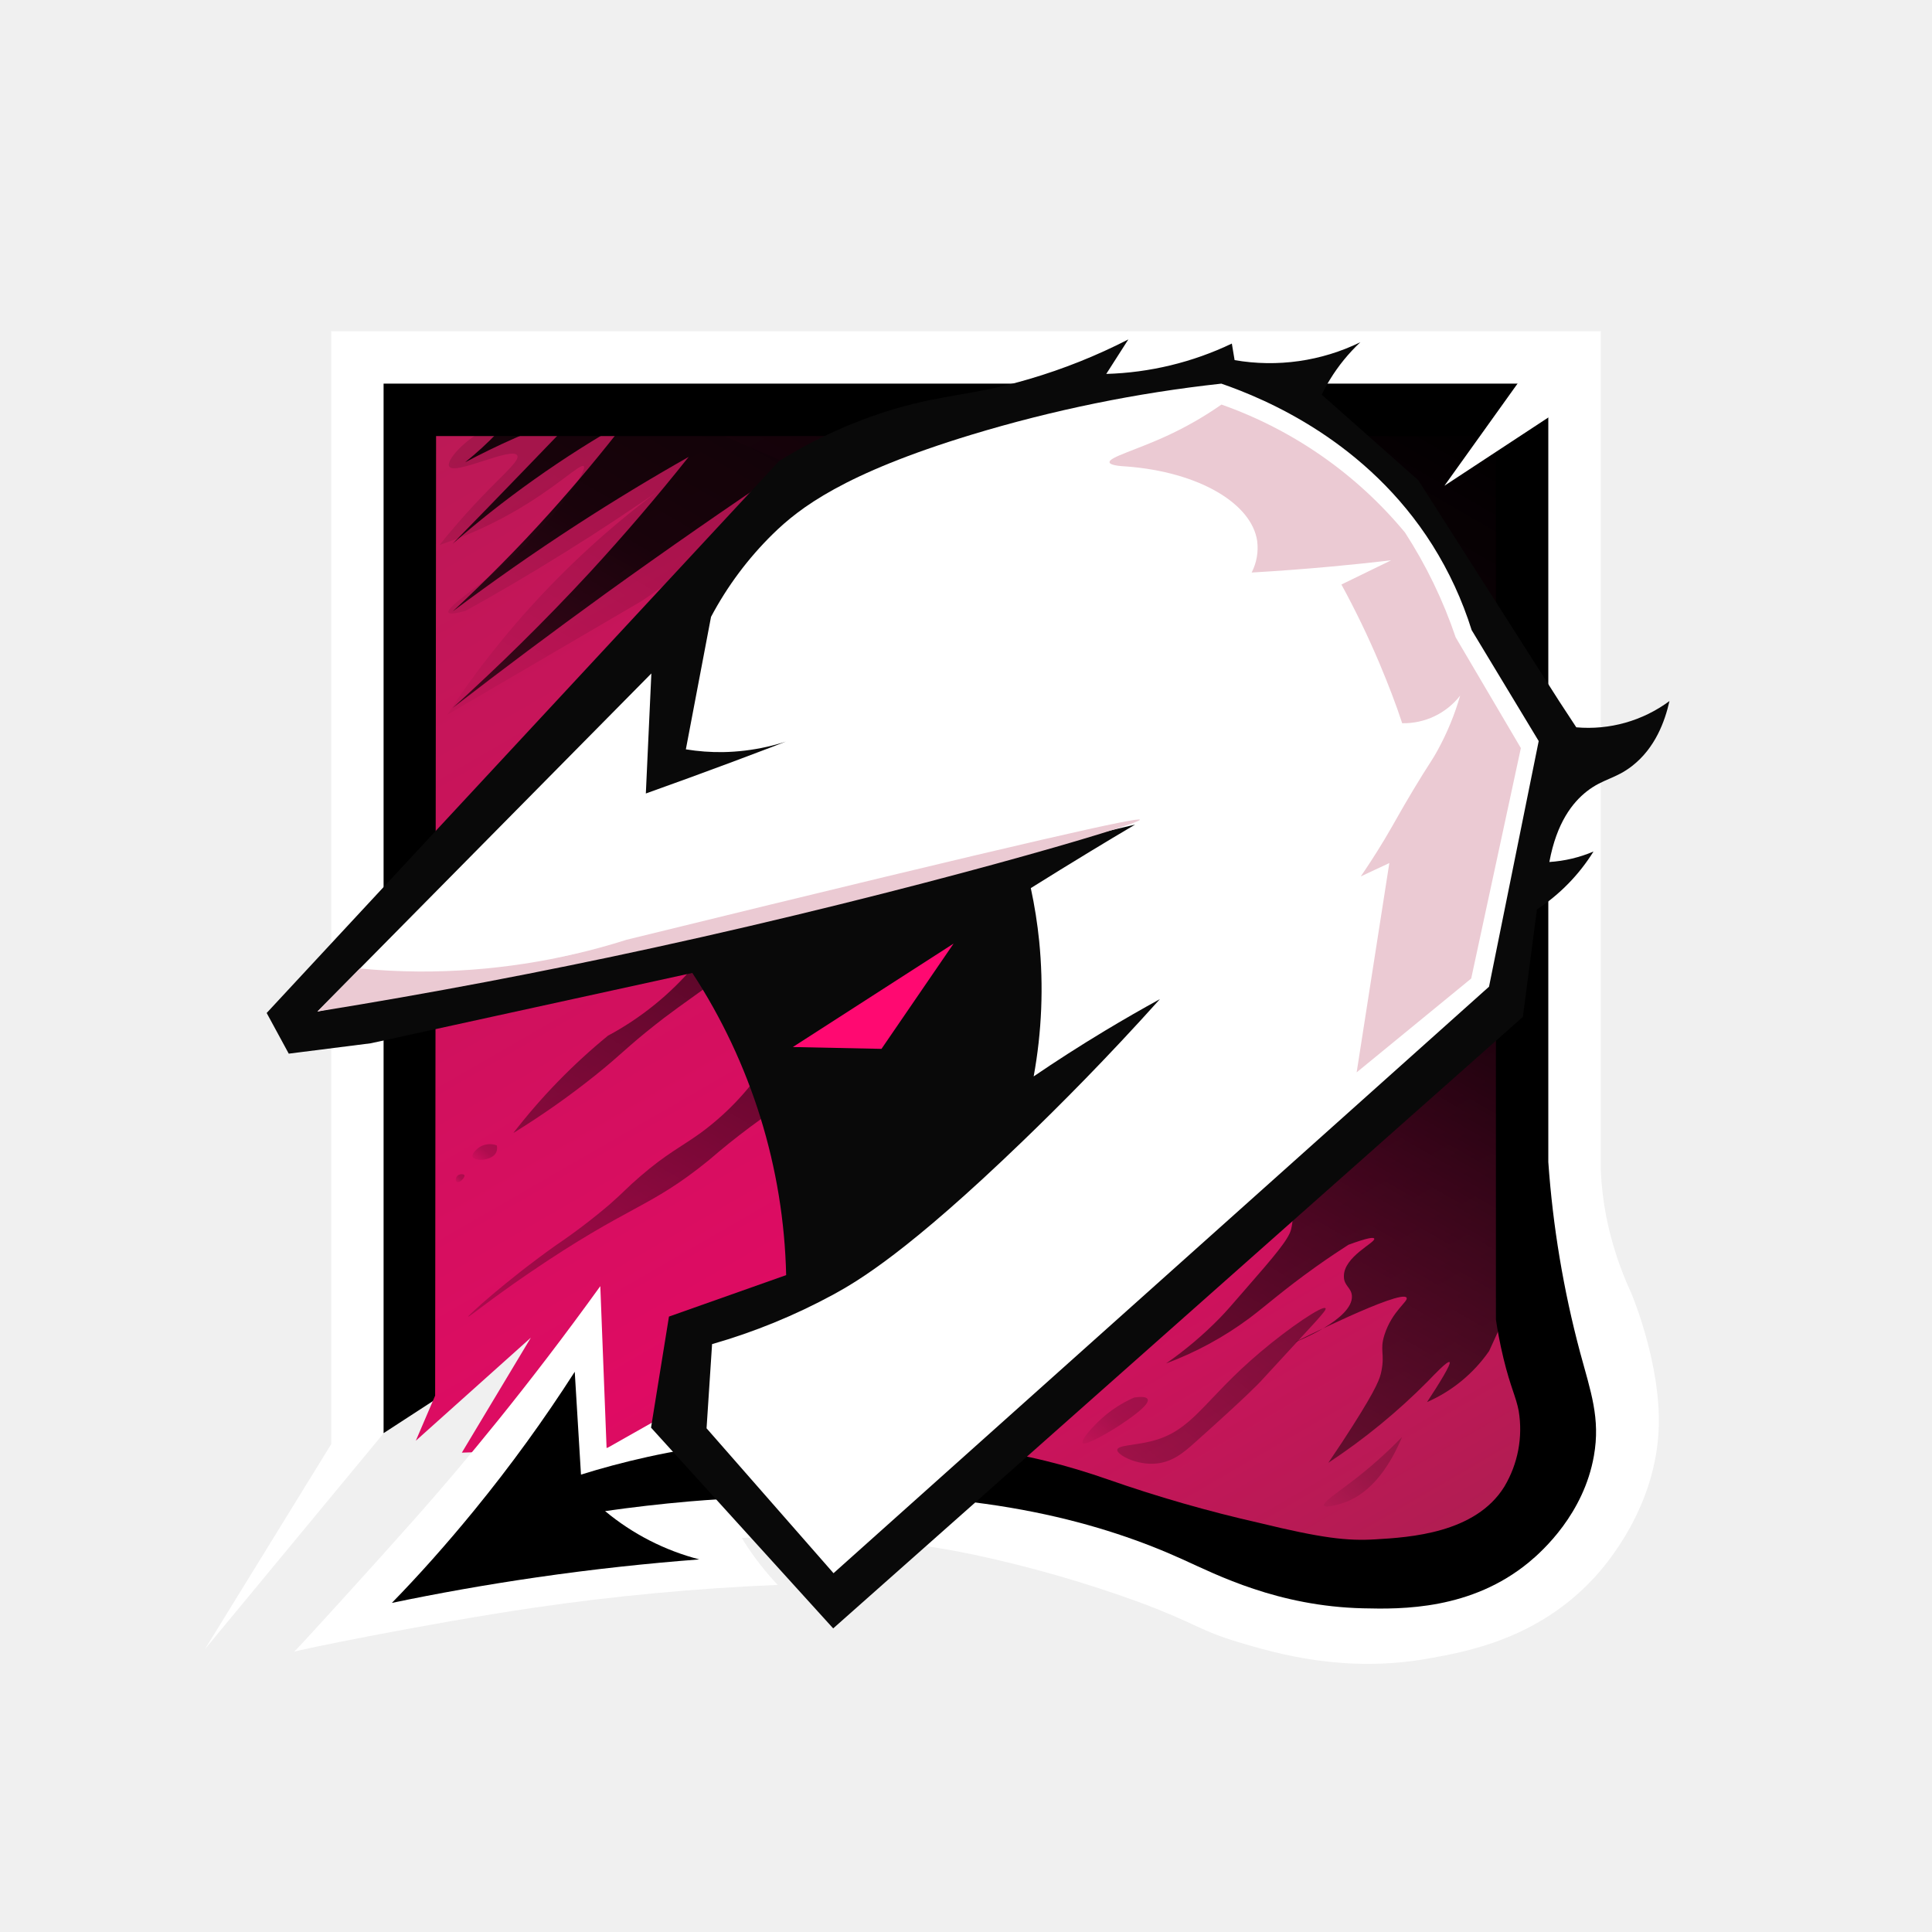
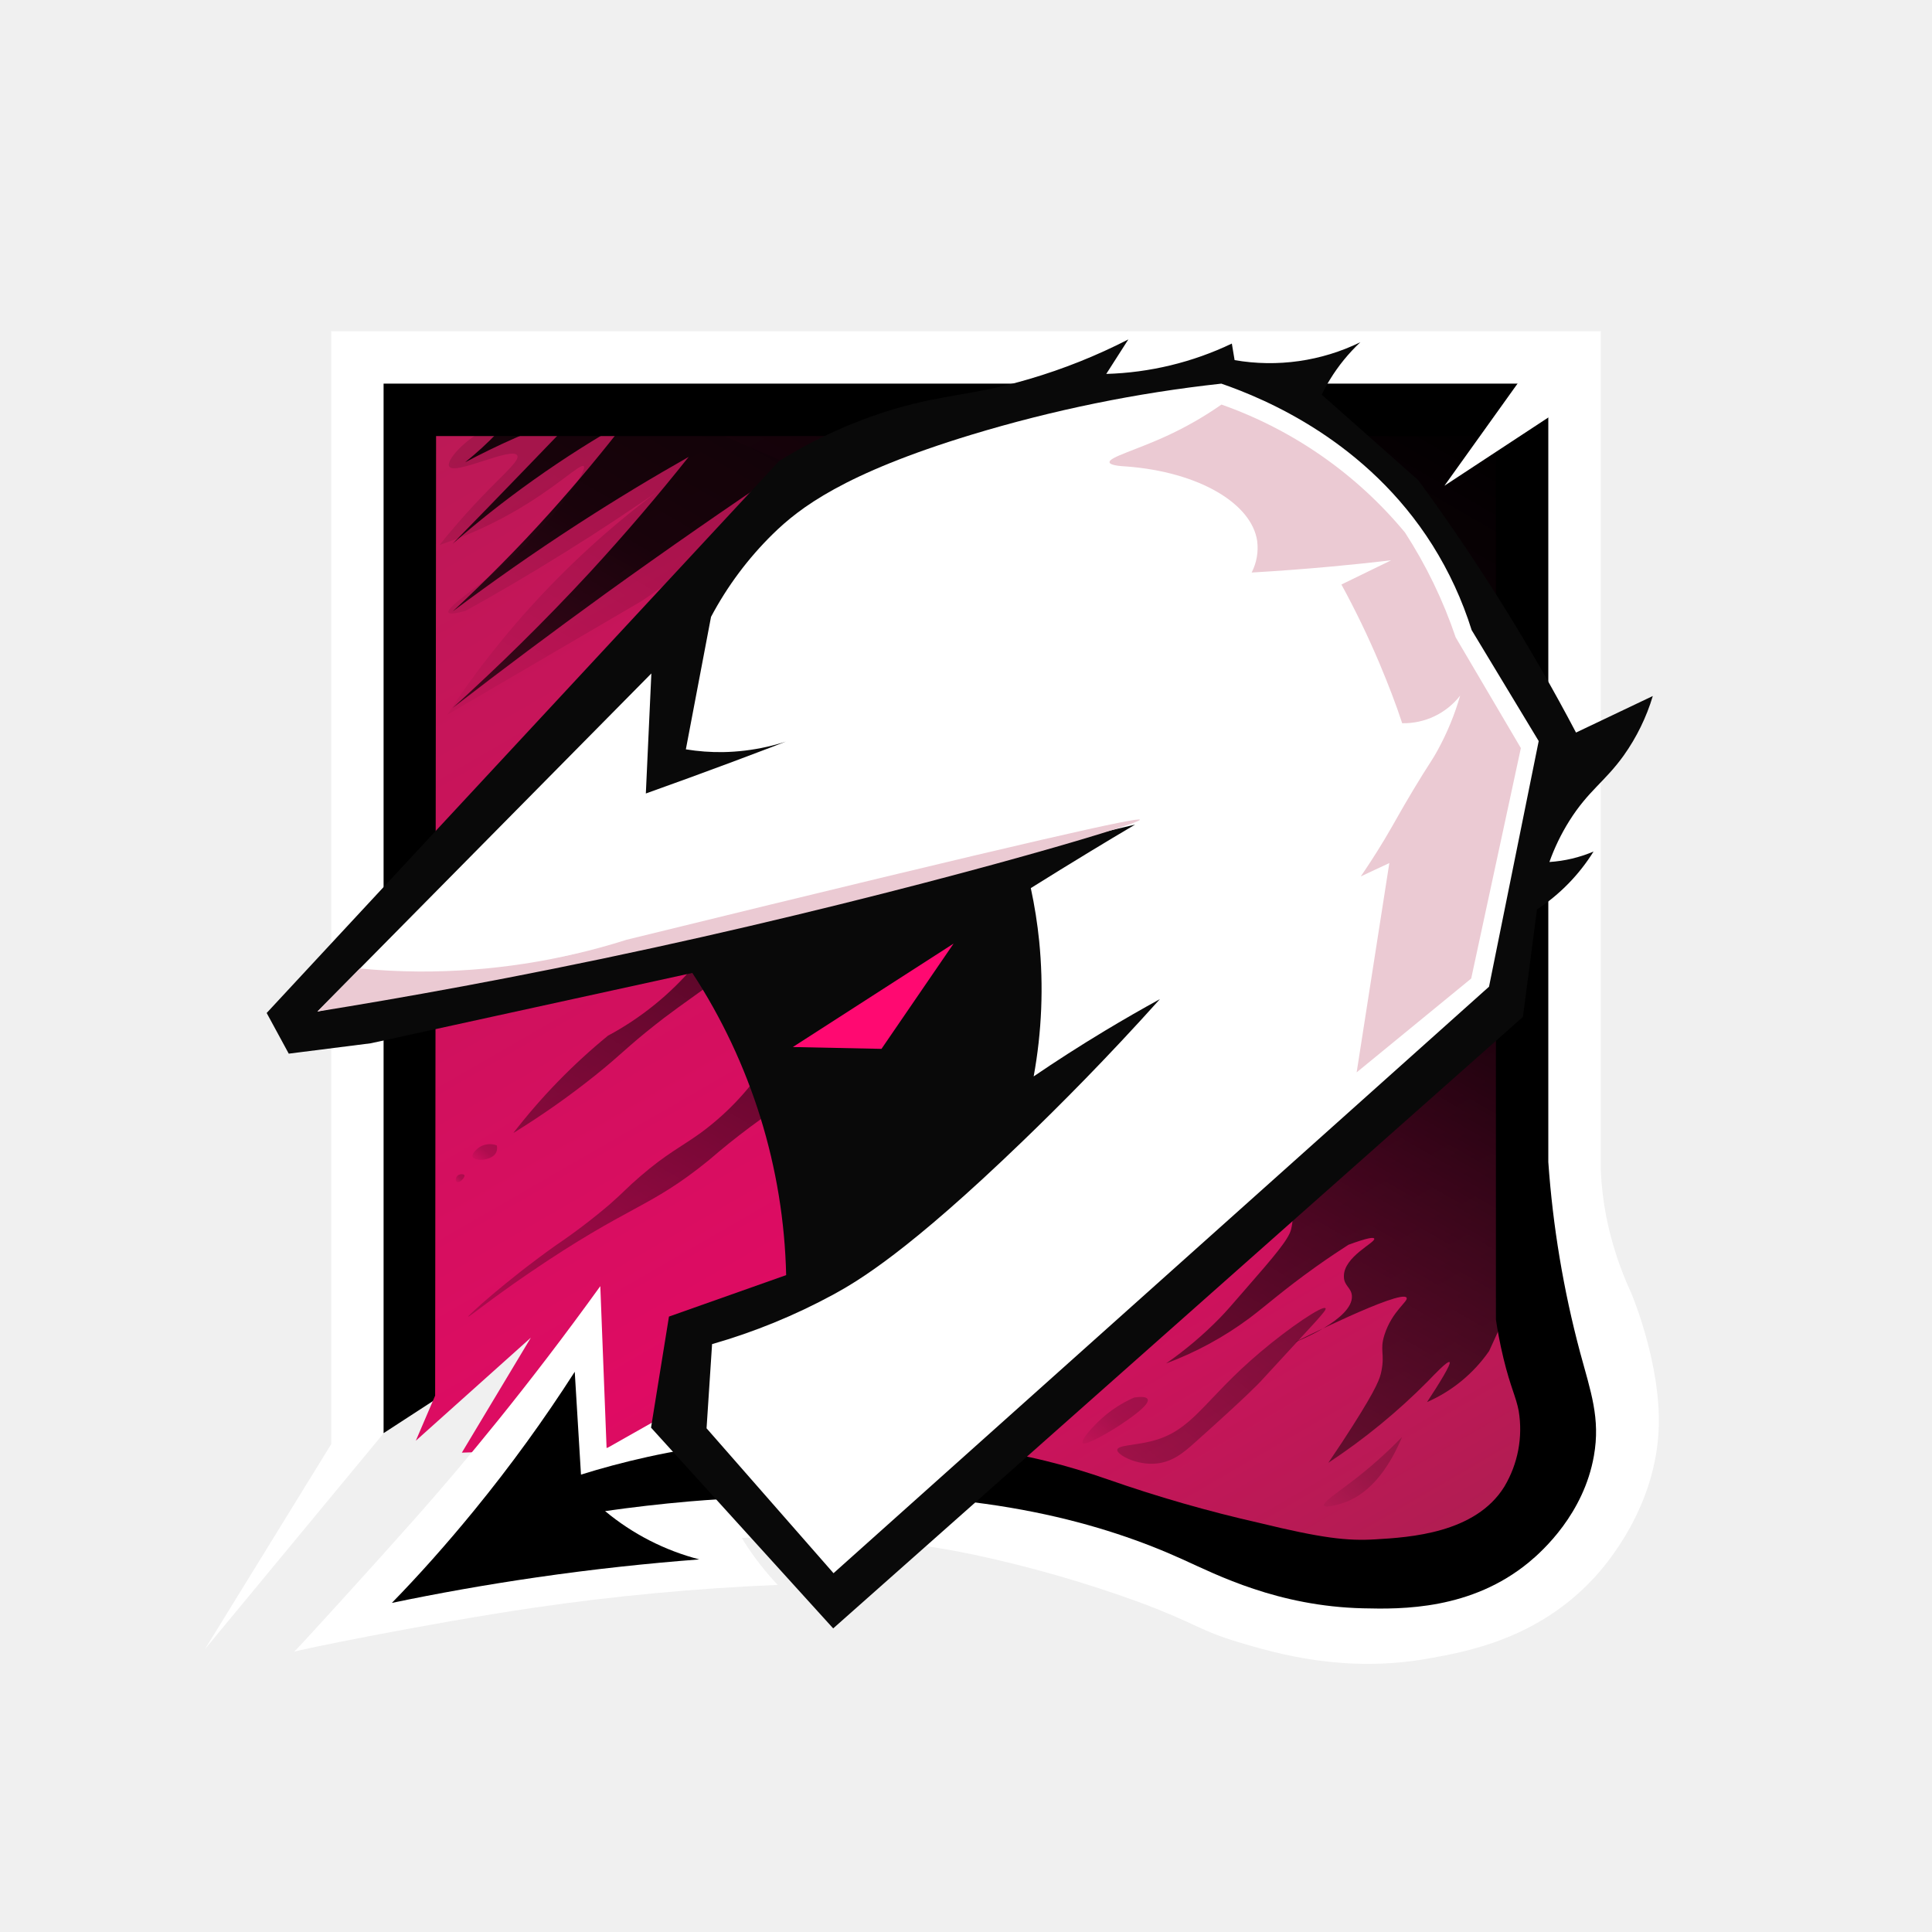
<svg xmlns="http://www.w3.org/2000/svg" xmlns:xlink="http://www.w3.org/1999/xlink" viewBox="0 0 350 350">
  <defs>
-     <linearGradient id="c" x1="110.22" y1="60.97" x2="241.95" y2="289.14" gradientUnits="userSpaceOnUse">
+     <linearGradient id="New_Gradient_Swatch_3" x1="110.22" y1="60.97" x2="241.95" y2="289.14" gradientUnits="userSpaceOnUse">
      <stop offset="0" stop-color="#bc1956" />
-       <stop offset=".64" stop-color="#df0b63" />
+       <stop offset="0.64" stop-color="#df0b63" />
      <stop offset="1" stop-color="#b11d52" />
    </linearGradient>
-     <linearGradient id="b" x1="121.79" y1="259.88" x2="239.62" y2="55.79" gradientUnits="userSpaceOnUse">
-       <stop offset="0" stop-opacity=".2" />
-       <stop offset=".58" stop-opacity=".85" />
+     <linearGradient id="linear-gradient" x1="121.79" y1="259.88" x2="239.62" y2="55.79" gradientUnits="userSpaceOnUse">
+       <stop offset="0" stop-opacity="0.2" />
+       <stop offset="0.58" stop-opacity="0.85" />
      <stop offset="1" />
    </linearGradient>
-     <linearGradient id="a" x1="86.51" y1="210.39" x2="89.38" y2="206.98" gradientUnits="userSpaceOnUse">
-       <stop offset="0" stop-opacity=".2" />
-       <stop offset=".52" stop-opacity=".85" />
+     <linearGradient id="linear-gradient-2" x1="86.51" y1="210.39" x2="89.38" y2="206.98" gradientUnits="userSpaceOnUse">
+       <stop offset="0" stop-opacity="0.2" />
+       <stop offset="0.52" stop-opacity="0.85" />
      <stop offset="1" />
    </linearGradient>
-     <linearGradient id="d" x1="82.69" y1="214.08" x2="83.89" y2="212.66" xlink:href="#a" />
-     <linearGradient id="e" x1="197.62" y1="262.64" x2="206.4" y2="252.17" xlink:href="#a" />
-     <linearGradient id="f" x1="207.04" y1="266.88" x2="235.42" y2="233.05" gradientUnits="userSpaceOnUse">
-       <stop offset="0" stop-opacity=".2" />
-       <stop offset="1" stop-opacity=".4" />
+     <linearGradient id="linear-gradient-3" x1="82.69" y1="214.08" x2="83.89" y2="212.66" xlink:href="#linear-gradient-2" />
+     <linearGradient id="linear-gradient-4" x1="197.62" y1="262.64" x2="206.4" y2="252.17" xlink:href="#linear-gradient-2" />
+     <linearGradient id="linear-gradient-5" x1="207.04" y1="266.88" x2="235.42" y2="233.05" gradientUnits="userSpaceOnUse">
+       <stop offset="0" stop-opacity="0.2" />
+       <stop offset="1" stop-opacity="0.4" />
    </linearGradient>
-     <linearGradient id="g" x1="87.28" y1="133.13" x2="122.82" y2="71.58" xlink:href="#b" />
-     <linearGradient id="h" x1="241.4" y1="274.09" x2="253.38" y2="259.81" xlink:href="#a" />
+     <linearGradient id="linear-gradient-6" x1="87.28" y1="133.13" x2="122.82" y2="71.58" xlink:href="#linear-gradient" />
+     <linearGradient id="linear-gradient-7" x1="241.4" y1="274.09" x2="253.38" y2="259.81" xlink:href="#linear-gradient-2" />
  </defs>
-   <path d="M176.38 281.63a158 158 0 0 0-44-2.87l-25.12-44-37.13 24.12-33 39.88L60 261.62V60h230v152a56.43 56.43 0 0 0 1 8.46 61.18 61.18 0 0 0 4.5 13.75c.26.62 5.34 12.82 5 24.25-.43 14.66-9.69 25.18-11.67 27.33-10.24 11.12-23.08 13.42-30.08 14.67-15.1 2.7-27.54-.9-34.5-3-7.23-2.18-7.21-3.23-18-7.26a225.14 225.14 0 0 0-29.87-8.57z" fill="#fff" />
-   <path d="M69.49 259.63V69.5h211v141a183.44 183.44 0 0 0 5.76 34.5c1.91 7.07 3.71 11.92 2.5 18.75-1.84 10.45-9.23 17.17-11.75 19.25-10.46 8.64-23 8.54-30.08 8.36-15.43-.37-26.47-6.05-32.67-8.86-13.94-6.33-35.44-12.71-67.5-11.5l-14.5-7.5L97 227.25l-12.31 22.5z" />
-   <path d="M200.67 268c-14.84-5.15-29.29-7.7-58.19-6.76l-58.81 1.92 12.5-20.83L75.33 261l3.5-8.17L79 79h192v160.05c.25 1.65.66 4.12 1.38 7.07 1.29 5.29 2.26 6.89 2.75 9.5a20.28 20.28 0 0 1-2.61 13.71c-5.24 8.45-17.15 9.17-23.36 9.54-5.09.31-9.65-.21-21.11-3a249.57 249.57 0 0 1-27.38-7.87z" fill="url(#c)" />
-   <path d="M108.75 233c-13.25 18.38-24.82 32.22-33.25 41.75-6.64 7.51-22.15 24.59-22.25 24.5 0-.21 24.12-5.15 43.5-8a426.45 426.45 0 0 1 44.14-4.13 51.75 51.75 0 0 1-10.51-16.49l-8.12-15.25-12.37 7z" fill="#fff" />
-   <path d="M147.58 271c-7.09 0-14.68.33-22.71 1-5.32.46-10.4 1.06-15.25 1.75a43.89 43.89 0 0 0 17.06 8.75c-9.28.71-19.11 1.75-29.44 3.25-9.24 1.34-18 2.91-26.25 4.63 4.88-5 9.93-10.66 15-16.87a269.33 269.33 0 0 0 18.13-25l1.13 18.63c3.68-1.15 7.72-2.25 12.08-3.21 4.81-1.06 9.34-1.79 13.5-2.29z" />
-   <g data-name="Layer 5">
-     <path d="M95.25 72.25a60 60 0 0 1-11 11.5c2.78-1.47 5.78-2.95 9-4.37 4.11-1.83 8.05-3.38 11.75-4.63q-5.1 5.31-10.25 10.63Q88.37 92 82 98.5c4.31-3.76 9.22-7.7 14.75-11.62a189 189 0 0 1 16.75-10.63 287.27 287.27 0 0 1-13.87 16.63c-6 6.67-11.95 12.61-17.62 17.88 7-5.23 14.54-10.56 22.75-15.87a393.47 393.47 0 0 1 20-12.12 383.007 383.007 0 0 1-17.87 20.88C98.39 112.84 90 121 82 128.25q13.33-10.31 27.75-20.75 16.66-12 32.75-22.75L125.75 175a53.68 53.68 0 0 1-15.62 12.63A108.41 108.41 0 0 0 93 205.25a146.84 146.84 0 0 0 14.75-10.37c5-4 5.58-5 11.13-9.37 1.48-1.17 3.91-3.06 15.25-11 4.45-3.12 8.45-5.89 11.88-8.25a139.32 139.32 0 0 1-3.37 14.5c-1.35 4.66-2.85 8.92-4.37 12.75a48.42 48.42 0 0 1-11.37 11.75c-3.35 2.42-6.19 3.75-11 7.92-2.43 2.09-2.72 2.61-5.45 5a110 110 0 0 1-9.88 7.51c-9 6.41-15.86 12.69-15.75 12.83s4.07-3.15 11-7.87c18.55-12.64 21.64-11.57 32.63-20.5a130.48 130.48 0 0 1 15.25-11.37c3-1.9 5.63-3.33 7.38-4.25l84.3 12.47a37.53 37.53 0 0 0-1.24 5.88c-.75 5.85.57 6.64-.26 9.87-.45 1.77-3 4.79-8.21 10.75-2.41 2.78-3.61 4.17-4.67 5.25a67.43 67.43 0 0 1-9.75 8.25 61 61 0 0 0 15.12-8.22c3.19-2.4 6-5 12-9.28 2.46-1.75 4.53-3.11 5.92-4 3.59-1.32 4.53-1.37 4.66-1.12.36.69-5.58 3.26-5.49 6.88 0 1.68 1.35 2 1.45 3.49.28 4.27-10.31 8.42-10.32 8.4s19.21-9.66 20.22-8.07c.41.64-2.61 2.39-4 6.73-.9 2.85.09 3.31-.55 6.56-.25 1.28-.73 2.9-5.25 10-1.05 1.66-2.53 3.93-4.37 6.63a112.74 112.74 0 0 0 18.07-14.81c1.11-1.15 3.52-3.71 3.89-3.43s-2 4.09-4.08 7.24a26.69 26.69 0 0 0 11.25-9.25l3.51-7.68 2.16-54.82.06-105.75z" fill="url(#b)" />
-     <path d="M90 207.5a3.58 3.58 0 0 0-2.81.13c-.88.46-1.81 1.46-1.57 2 .35.75 3.5.71 4.26-.84a2 2 0 0 0 .12-1.29z" opacity=".2" fill="url(#a)" />
-     <path d="M82.75 214.13c.26.18.79-.19 1.06-.5.06-.07.45-.52.31-.75s-.95-.26-1.31.19-.29.93-.06 1.06z" opacity=".2" fill="url(#d)" />
-     <path d="M205.5 253.17l-.64.28a22.14 22.14 0 0 0-4.45 2.8c-2 1.63-4.7 4.58-4.25 5.17s5.06-2.13 6.88-3.35c1.29-.86 5.32-3.55 4.87-4.57-.2-.5-1.28-.5-2.41-.33z" opacity=".2" fill="url(#e)" />
-     <path d="M240.13 237c.31.35-1.77 2.37-11.87 13.38 0 0-2.22 2.41-12 11.13-1.77 1.57-3.78 3.32-6.74 3.62-3.71.38-7.27-1.68-7.12-2.5s3-.77 6-1.5c7.78-1.87 9.58-7.49 20-16.25 5.07-4.29 11.2-8.46 11.73-7.88z" fill="url(#f)" />
-     <path d="M84.33 110.67l3.42-1.92A412.66 412.66 0 0 0 126 84.17a160.55 160.55 0 0 0-43 42.33l-2 3 35.33-20.67 32.34-22.33-24.5-10.5H99.83a19.28 19.28 0 0 0-11.58 1.63c-4.08 2-7.51 5.81-6.87 6.88 1 1.65 11.4-3.67 12.32-2 .46.81-1.8 2.77-5.18 6.21-3.87 3.94-6.85 7.44-8.89 10a74 74 0 0 0 13-5.75c8.21-4.63 12.49-9.12 13.13-8.5s-4.18 8.06-11 14.63c-7.11 6.84-14.09 10.78-13.5 11.88.23.33 1.56.11 3.07-.31z" opacity=".15" fill="url(#g)" />
-     <path d="M239.83 272.75c.24.49 2.59-.16 3.58-.5 5.35-1.83 8.66-7.31 10.58-11.92a81.24 81.24 0 0 1-9 8c-2.79 2.14-5.43 3.86-5.16 4.42z" opacity=".2" fill="url(#h)" />
+   <g id="Mozzie">
+     <g id="Background">
+       <path d="M176.38,281.63a158,158,0,0,0-44-2.87l-25.12-44L70.13,258.88l-33,39.88L60,261.62Q60,160.79,60,60H290V212a56.43,56.43,0,0,0,1,8.46,61.18,61.18,0,0,0,4.5,13.75c.26.62,5.34,12.82,5,24.25-.43,14.66-9.69,25.18-11.67,27.33-10.24,11.12-23.08,13.42-30.08,14.67-15.1,2.7-27.54-.9-34.5-3-7.23-2.18-7.21-3.23-18-7.26A225.14,225.14,0,0,0,176.38,281.63Z" style="fill:#fff" />
+       <path d="M69.49,259.63q0-95.06,0-190.13h211q0,70.5,0,141a183.44,183.44,0,0,0,5.76,34.5c1.91,7.07,3.71,11.92,2.5,18.75C286.91,274.2,279.52,280.92,277,283c-10.46,8.64-23,8.54-30.08,8.36-15.43-.37-26.47-6.05-32.67-8.86-13.94-6.33-35.44-12.71-67.5-11.5l-14.5-7.5L97,227.25l-12.31,22.5Z" />
+       <path d="M200.67,268c-14.84-5.15-29.29-7.7-58.19-6.76l-58.81,1.92,12.5-20.83L75.33,261l3.5-8.17L79,79H271V239.05c.25,1.65.66,4.12,1.38,7.07,1.29,5.29,2.26,6.89,2.75,9.5a20.28,20.28,0,0,1-2.61,13.71c-5.24,8.45-17.15,9.17-23.36,9.54-5.09.31-9.65-.21-21.11-3A249.57,249.57,0,0,1,200.67,268Z" style="fill:url(#New_Gradient_Swatch_3)" />
+       <path d="M108.75,233C95.5,251.38,83.93,265.22,75.5,274.75c-6.64,7.51-22.15,24.59-22.25,24.5h0c0-.21,24.12-5.15,43.5-8a426.45,426.45,0,0,1,44.14-4.13,51.75,51.75,0,0,1-10.51-16.49l-8.12-15.25-12.37,7Z" style="fill:#fff" />
+       <path d="M147.58,271c-7.09,0-14.68.33-22.71,1-5.32.46-10.4,1.06-15.25,1.75a43.89,43.89,0,0,0,17.06,8.75c-9.28.71-19.11,1.75-29.44,3.25-9.24,1.34-18,2.91-26.25,4.63,4.88-5,9.93-10.66,15-16.87a269.33,269.33,0,0,0,18.13-25l1.13,18.63c3.68-1.15,7.72-2.25,12.08-3.21,4.81-1.06,9.34-1.79,13.5-2.29Z" />
+       <g id="Layer_5" data-name="Layer 5">
+         <path d="M95.25,72.25a60,60,0,0,1-11,11.5c2.78-1.47,5.78-2.95,9-4.37C97.36,77.55,101.3,76,105,74.75q-5.1,5.31-10.25,10.63Q88.37,92,82,98.5c4.31-3.76,9.22-7.7,14.75-11.62A189,189,0,0,1,113.5,76.25c-4.13,5.35-8.74,10.93-13.87,16.63-6,6.67-11.95,12.61-17.62,17.88,7-5.23,14.54-10.56,22.75-15.87,6.86-4.44,13.55-8.47,20-12.12-5.37,6.75-11.31,13.75-17.87,20.88C98.39,112.84,90,121,82,128.25q13.33-10.31,27.75-20.75,16.66-12,32.75-22.75L125.75,175a53.68,53.68,0,0,1-15.62,12.63A108.41,108.41,0,0,0,93,205.25a146.84,146.84,0,0,0,14.75-10.37c5-4,5.58-5,11.13-9.37,1.48-1.17,3.91-3.06,15.25-11,4.45-3.12,8.45-5.89,11.88-8.25a139.32,139.32,0,0,1-3.37,14.5c-1.35,4.66-2.85,8.92-4.37,12.75a48.42,48.42,0,0,1-11.37,11.75c-3.35,2.42-6.19,3.75-11,7.92-2.43,2.09-2.72,2.61-5.45,5a110,110,0,0,1-9.88,7.51c-9,6.41-15.86,12.69-15.75,12.83s4.07-3.15,11-7.87c18.55-12.64,21.64-11.57,32.63-20.5a130.48,130.48,0,0,1,15.25-11.37c3-1.9,5.63-3.33,7.38-4.25L235.38,207a37.53,37.53,0,0,0-1.24,5.88c-.75,5.85.57,6.64-.26,9.87-.45,1.77-3,4.79-8.21,10.75-2.41,2.78-3.61,4.17-4.67,5.25a67.43,67.43,0,0,1-9.75,8.25,61,61,0,0,0,15.12-8.22c3.19-2.4,6-5,12-9.28,2.46-1.75,4.53-3.11,5.92-4,3.59-1.32,4.53-1.37,4.66-1.12.36.69-5.58,3.26-5.49,6.88,0,1.68,1.35,2,1.45,3.49.28,4.27-10.31,8.42-10.32,8.4s19.21-9.66,20.22-8.07c.41.64-2.61,2.39-4,6.73-.9,2.85.09,3.31-.55,6.56-.25,1.28-.73,2.9-5.25,10-1.05,1.66-2.53,3.93-4.37,6.63a112.74,112.74,0,0,0,18.07-14.81c1.11-1.15,3.52-3.71,3.89-3.43s-2,4.09-4.08,7.24a26.69,26.69,0,0,0,11.25-9.25l3.51-7.68,2.16-54.82L275.5,76.5Z" style="fill:url(#linear-gradient)" />
+         <path d="M90,207.5a3.58,3.58,0,0,0-2.81.13c-.88.46-1.81,1.46-1.57,2,.35.75,3.5.71,4.26-.84A2,2,0,0,0,90,207.5Z" style="opacity:0.2;fill:url(#linear-gradient-2)" />
+         <path d="M82.75,214.13c.26.18.79-.19,1.06-.5.06-.07.45-.52.31-.75s-.95-.26-1.31.19S82.52,214,82.75,214.13Z" style="opacity:0.2;fill:url(#linear-gradient-3)" />
+         <path d="M205.5,253.17l-.64.28a22.14,22.14,0,0,0-4.45,2.8c-2,1.63-4.7,4.58-4.25,5.17s5.06-2.13,6.88-3.35c1.29-.86,5.32-3.55,4.87-4.57C207.71,253,206.63,253,205.5,253.17Z" style="opacity:0.2;fill:url(#linear-gradient-4)" />
+         <path d="M240.13,237c.31.35-1.77,2.37-11.87,13.38,0,0-2.22,2.41-12,11.13-1.77,1.57-3.78,3.32-6.74,3.62-3.71.38-7.27-1.68-7.12-2.5s3-.77,6-1.5c7.78-1.87,9.58-7.49,20-16.25C233.47,240.59,239.6,236.42,240.13,237Z" style="fill:url(#linear-gradient-5)" />
+         <path d="M84.33,110.67l3.42-1.92A412.66,412.66,0,0,0,126,84.17,160.55,160.55,0,0,0,83,126.5q-1,1.5-2,3l35.33-20.67L148.67,86.5,124.17,76H99.83a19.28,19.28,0,0,0-11.58,1.63c-4.08,2-7.51,5.81-6.87,6.88,1,1.65,11.4-3.67,12.32-2,.46.81-1.8,2.77-5.18,6.21-3.87,3.94-6.85,7.44-8.89,10a74,74,0,0,0,13-5.75c8.21-4.63,12.49-9.12,13.13-8.5s-4.18,8.06-11,14.63c-7.11,6.84-14.09,10.78-13.5,11.88C81.49,111.31,82.82,111.09,84.33,110.67Z" style="opacity:0.15;fill:url(#linear-gradient-6)" />
+         <path d="M239.83,272.75c.24.49,2.59-.16,3.58-.5,5.35-1.83,8.66-7.31,10.58-11.92a81.24,81.24,0,0,1-9,8C242.2,270.47,239.56,272.19,239.83,272.75Z" style="opacity:0.2;fill:url(#linear-gradient-7)" />
+       </g>
+       <path d="M278.34,64.71,261.67,88,285,72.67,281.67,64Z" style="fill:#fff" />
+     </g>
+     <g id="Helmet">
+       <path d="M52.31,190.88l-4-7.37,92.85-100A86,86,0,0,1,162,74.1c9.24-2.73,14.17-2.41,24.47-5.44a102.7,102.7,0,0,0,17.94-7.17l-4,6.25a56.53,56.53,0,0,0,22.75-5.5l.5,3A37.41,37.41,0,0,0,246.44,62a32.48,32.48,0,0,0-5.5,6.75c-.58.94-1.07,1.87-1.5,2.75L256.94,87a365.22,365.22,0,0,1,25.5,40q1.57,2.86,3.07,5.71l13.91-6.62a36.9,36.9,0,0,1-5.25,10.75c-3.43,4.79-6.42,6.38-9.87,11.87a38,38,0,0,0-3.61,7.45,24.42,24.42,0,0,0,8-1.9,34.13,34.13,0,0,1-10.25,10.5l-2.55,19.46L150.94,295l-33-36.37,3.25-20.12L142.42,231a104.25,104.25,0,0,0-17-54.74L67.17,189Z" style="fill:#090909" />
+       <path d="M57.5,183.25,118,122l-1,21.75q7.79-2.78,15.75-5.75,7-2.61,13.75-5.25a39.25,39.25,0,0,1-15.5,3.5,38.2,38.2,0,0,1-6.75-.5l4.56-24a61.12,61.12,0,0,1,11.19-15c4.82-4.72,12.83-10.95,36-18a249,249,0,0,1,45.26-9.25c8,2.77,26.38,10.43,38.24,29.25a66,66,0,0,1,7.1,15.39l12.15,20.11-9,44.5L151,285l-23-26.25,1-15.25a108.76,108.76,0,0,0,22-9c4.42-2.41,13.53-7.77,34.25-27.75,6.64-6.4,15.23-15,24.88-25.75q-4.89,2.68-10,5.75c-4.56,2.75-8.85,5.51-12.87,8.25a87.88,87.88,0,0,0,1-24.5,86.71,86.71,0,0,0-1.52-9.61q5.3-3.32,10.77-6.64,4.08-2.48,8.13-4.87-44.09,10.54-89.12,20.75Q86.85,176.84,57.5,183.25Z" style="fill:#fff" />
+       <path d="M65.2,175.45c3.41.33,7,.53,10.8.55a122.24,122.24,0,0,0,37.5-5.75c76.13-18.68,92.87-22.25,93-21.75.2.78-40.66,12.85-88.07,23.19-25.26,5.51-46.37,9.21-60.93,11.56Z" style="fill:#ebcad3" />
+       <path d="M204,84.5c13.25,1,22.75,6.73,23.75,13.5a9.81,9.81,0,0,1-1,5.72q7.07-.41,14.51-1.09,5.49-.51,10.75-1.12l-9,4.38a157.94,157.94,0,0,1,6.88,14.25c1.59,3.78,3,7.42,4.13,10.88a13,13,0,0,0,10.5-5,48.15,48.15,0,0,1-4,9.75c-1.33,2.43-1.57,2.45-4.5,7.34-2.54,4.24-3,5.25-5.17,8.91-1.8,3-3.34,5.29-4.33,6.75l5.17-2.42-5.92,37.92,20.75-17,9-41.75-11.81-20.06a85.08,85.08,0,0,0-9.19-19,76,76,0,0,0-33.24-23.17,64,64,0,0,1-9.46,5.47c-5.92,2.78-11,4.06-10.81,5C201,84,201.57,84.39,204,84.5Z" style="fill:#ebcad3" />
+       <path d="M143.63,189.68l16.06.33,13.06-19.07Z" style="fill:#ff0971" />
+     </g>
  </g>
-   <path d="M278.34 64.71L261.67 88 285 72.67 281.67 64z" fill="#fff" />
-   <path d="M52.31 190.88l-4-7.37 92.85-100A86 86 0 0 1 162 74.1c9.24-2.73 14.17-2.41 24.47-5.44a102.7 102.7 0 0 0 17.94-7.17l-4 6.25a56.53 56.53 0 0 0 22.75-5.5l.5 3A37.41 37.41 0 0 0 246.44 62a32.48 32.48 0 0 0-5.5 6.75c-.58.94-1.07 1.87-1.5 2.75l17.5 15.5 25.5 40 3.12 4.76a24.7 24.7 0 0 0 16.88-4.76c-.83 3.7-2.58 8.49-6.75 11.75-3.05 2.38-5.29 2.31-8.25 4.63-2.53 2-5.43 5.6-6.76 12.78a24.42 24.42 0 0 0 8-1.9 34.13 34.13 0 0 1-10.25 10.5l-2.55 19.46L150.94 295l-33-36.37 3.25-20.12 21.23-7.51a104.25 104.25 0 0 0-17-54.74L67.17 189z" fill="#090909" />
-   <path d="M57.5 183.25L118 122l-1 21.75q7.79-2.78 15.75-5.75 7-2.61 13.75-5.25a39.25 39.25 0 0 1-15.5 3.5 38.2 38.2 0 0 1-6.75-.5l4.56-24a61.12 61.12 0 0 1 11.19-15c4.82-4.72 12.83-10.95 36-18a249 249 0 0 1 45.26-9.25c8 2.77 26.38 10.43 38.24 29.25a66 66 0 0 1 7.1 15.39l12.15 20.11-9 44.5L151 285l-23-26.25 1-15.25a108.76 108.76 0 0 0 22-9c4.42-2.41 13.53-7.77 34.25-27.75 6.64-6.4 15.23-15 24.88-25.75q-4.89 2.68-10 5.75c-4.56 2.75-8.85 5.51-12.87 8.25a87.88 87.88 0 0 0 1-24.5 86.71 86.71 0 0 0-1.52-9.61q5.3-3.32 10.77-6.64 4.08-2.48 8.13-4.87-44.09 10.54-89.12 20.75-29.67 6.71-59.02 13.12z" fill="#fff" />
-   <path d="M65.2 175.45c3.41.33 7 .53 10.8.55a122.24 122.24 0 0 0 37.5-5.75c76.13-18.68 92.87-22.25 93-21.75.2.78-40.66 12.85-88.07 23.19a1134.25 1134.25 0 0 1-60.93 11.56zM204 84.5c13.25 1 22.75 6.73 23.75 13.5a9.81 9.81 0 0 1-1 5.72q7.07-.41 14.51-1.09 5.49-.51 10.75-1.12l-9 4.38a157.94 157.94 0 0 1 6.88 14.25c1.59 3.78 3 7.42 4.13 10.88a13 13 0 0 0 10.5-5 48.15 48.15 0 0 1-4 9.75c-1.33 2.43-1.57 2.45-4.5 7.34-2.54 4.24-3 5.25-5.17 8.91-1.8 3-3.34 5.29-4.33 6.75l5.17-2.42-5.92 37.92 20.75-17 9-41.75-11.81-20.06a85.08 85.08 0 0 0-9.19-19 76 76 0 0 0-33.24-23.17 64 64 0 0 1-9.46 5.47c-5.92 2.78-11 4.06-10.81 5-.01.24.56.63 2.99.74z" fill="#ebcad3" />
-   <path d="M143.63 189.68l16.06.33 13.06-19.07z" fill="#ff0971" />
</svg>
